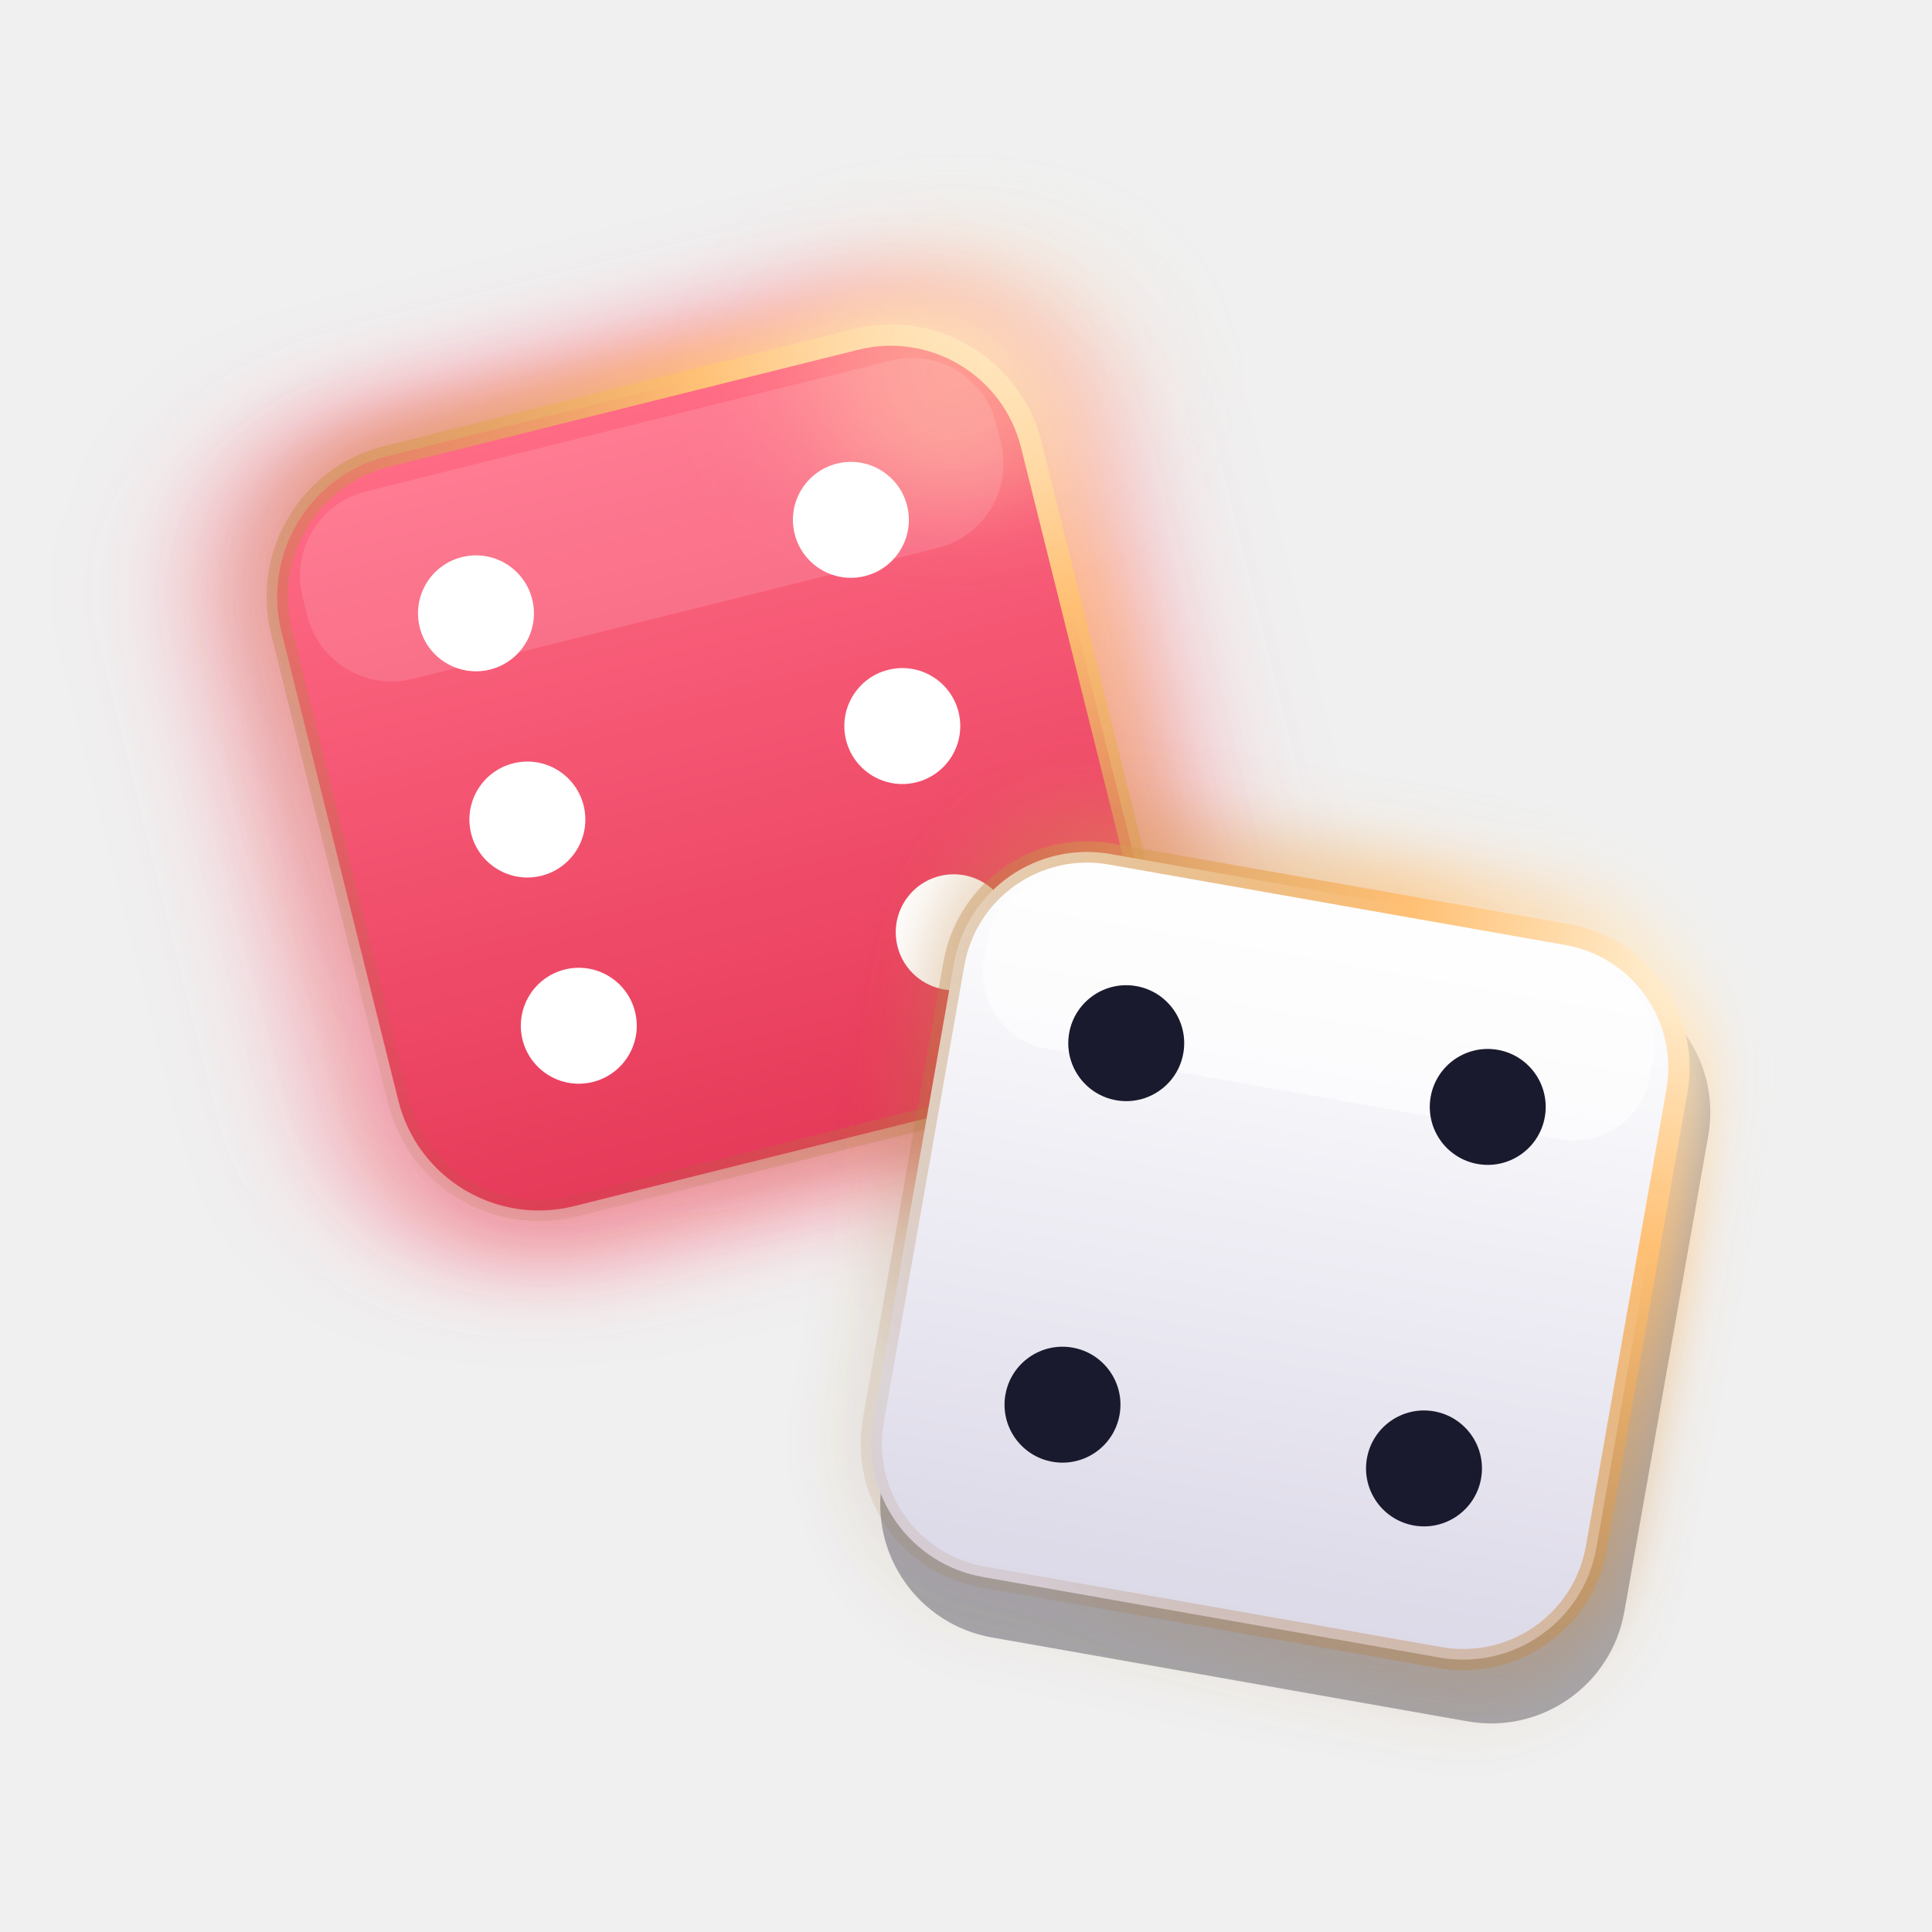
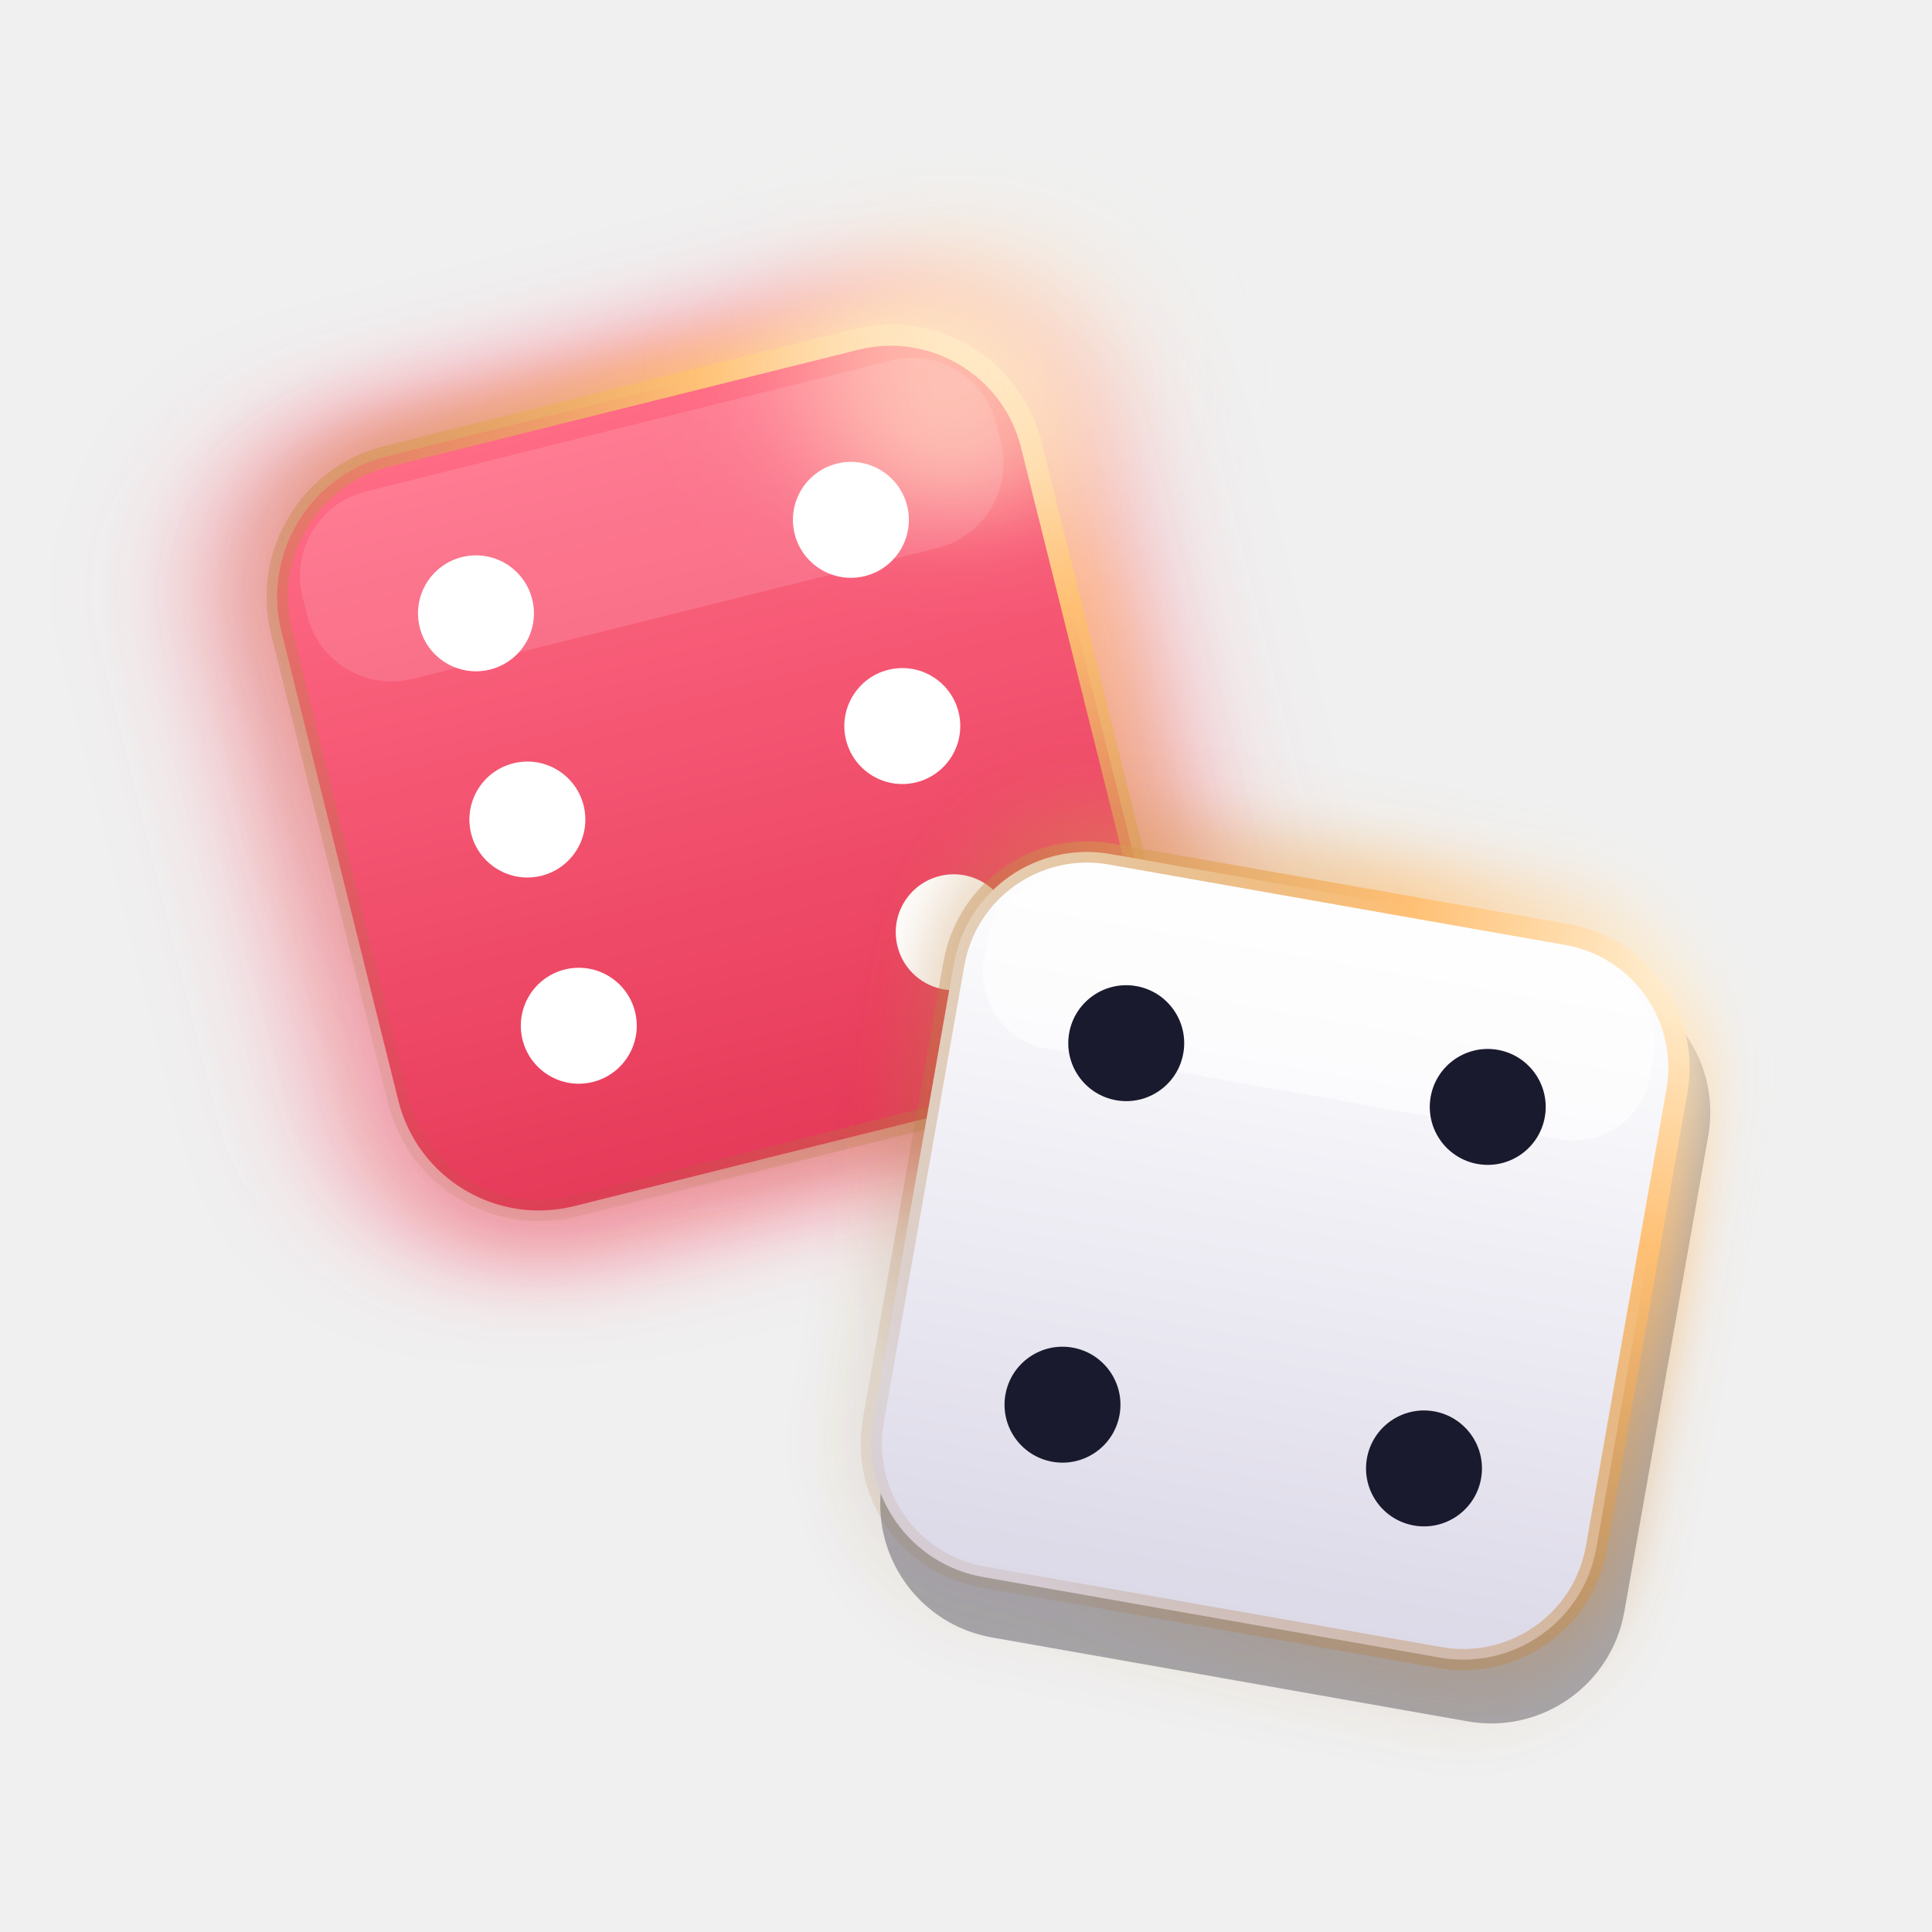
<svg xmlns="http://www.w3.org/2000/svg" viewBox="0 0 200 200" role="img" aria-label="Tensies">
  <defs>
    <filter id="w-glow" x="-50%" y="-50%" width="200%" height="200%">
      <feGaussianBlur stdDeviation="6" />
    </filter>
    <filter id="w-rim" x="-60%" y="-60%" width="220%" height="220%">
      <feGaussianBlur stdDeviation="3.5" />
    </filter>
    <radialGradient id="w-rimg" cx="1" cy="0" r="1.25">
      <stop offset="0" stop-color="#fff4dc" />
      <stop offset="0.32" stop-color="#ffc074" />
      <stop offset="0.7" stop-color="#cf924c" stop-opacity="0.5" />
      <stop offset="1" stop-color="#9c6a35" stop-opacity="0.12" />
    </radialGradient>
    <linearGradient id="w-pink" x1="0" y1="0" x2="0" y2="1">
      <stop offset="0" stop-color="#ff6b85" />
      <stop offset="1" stop-color="#e63a59" />
    </linearGradient>
    <linearGradient id="w-white" x1="0" y1="0" x2="0" y2="1">
      <stop offset="0" stop-color="#ffffff" />
      <stop offset="1" stop-color="#dcd9e8" />
    </linearGradient>
  </defs>
  <g transform="translate(74 80) rotate(-14)" opacity="0.55">
    <rect x="-46" y="-46" width="92" height="92" rx="20" fill="#ff4d6d" filter="url(#w-glow)" />
  </g>
  <g transform="translate(74 80) rotate(-14)">
    <rect x="-40" y="-40" width="80" height="80" rx="15" fill="none" stroke="url(#w-rimg)" stroke-width="6.5" filter="url(#w-rim)" />
    <rect x="-40" y="-40" width="80" height="80" rx="15" fill="url(#w-pink)" stroke="url(#w-rimg)" stroke-width="2.2" />
-     <circle cx="34" cy="-34" r="14" fill="#ffdca6" opacity="0.45" filter="url(#w-glow)" />
+     <circle cx="34" cy="-34" r="15" fill="#ffe7c2" opacity="0.65" filter="url(#w-glow)" />
    <rect x="-37" y="-37" width="74" height="20" rx="9" fill="#ffffff" opacity="0.12" />
    <circle cx="-20" cy="-22" r="6" fill="#fff" />
    <circle cx="-20" cy="0" r="6" fill="#fff" />
    <circle cx="-20" cy="22" r="6" fill="#fff" />
    <circle cx="20" cy="-22" r="6" fill="#fff" />
    <circle cx="20" cy="0" r="6" fill="#fff" />
    <circle cx="20" cy="22" r="6" fill="#fff" />
  </g>
  <g transform="translate(132 130) rotate(10)">
    <rect x="-39" y="-39" width="78" height="78" rx="14" fill="#1a1a2e" opacity="0.35" transform="translate(3 5)" />
    <rect x="-38" y="-38" width="76" height="76" rx="14" fill="none" stroke="url(#w-rimg)" stroke-width="6.5" filter="url(#w-rim)" />
    <rect x="-38" y="-38" width="76" height="76" rx="14" fill="url(#w-white)" stroke="url(#w-rimg)" stroke-width="2.2" />
    <rect x="-35" y="-35" width="70" height="18" rx="8" fill="#ffffff" opacity="0.6" />
    <circle cx="-19" cy="-19" r="6" fill="#1a1a2e" />
    <circle cx="19" cy="-19" r="6" fill="#1a1a2e" />
    <circle cx="-19" cy="19" r="6" fill="#1a1a2e" />
    <circle cx="19" cy="19" r="6" fill="#1a1a2e" />
  </g>
</svg>
